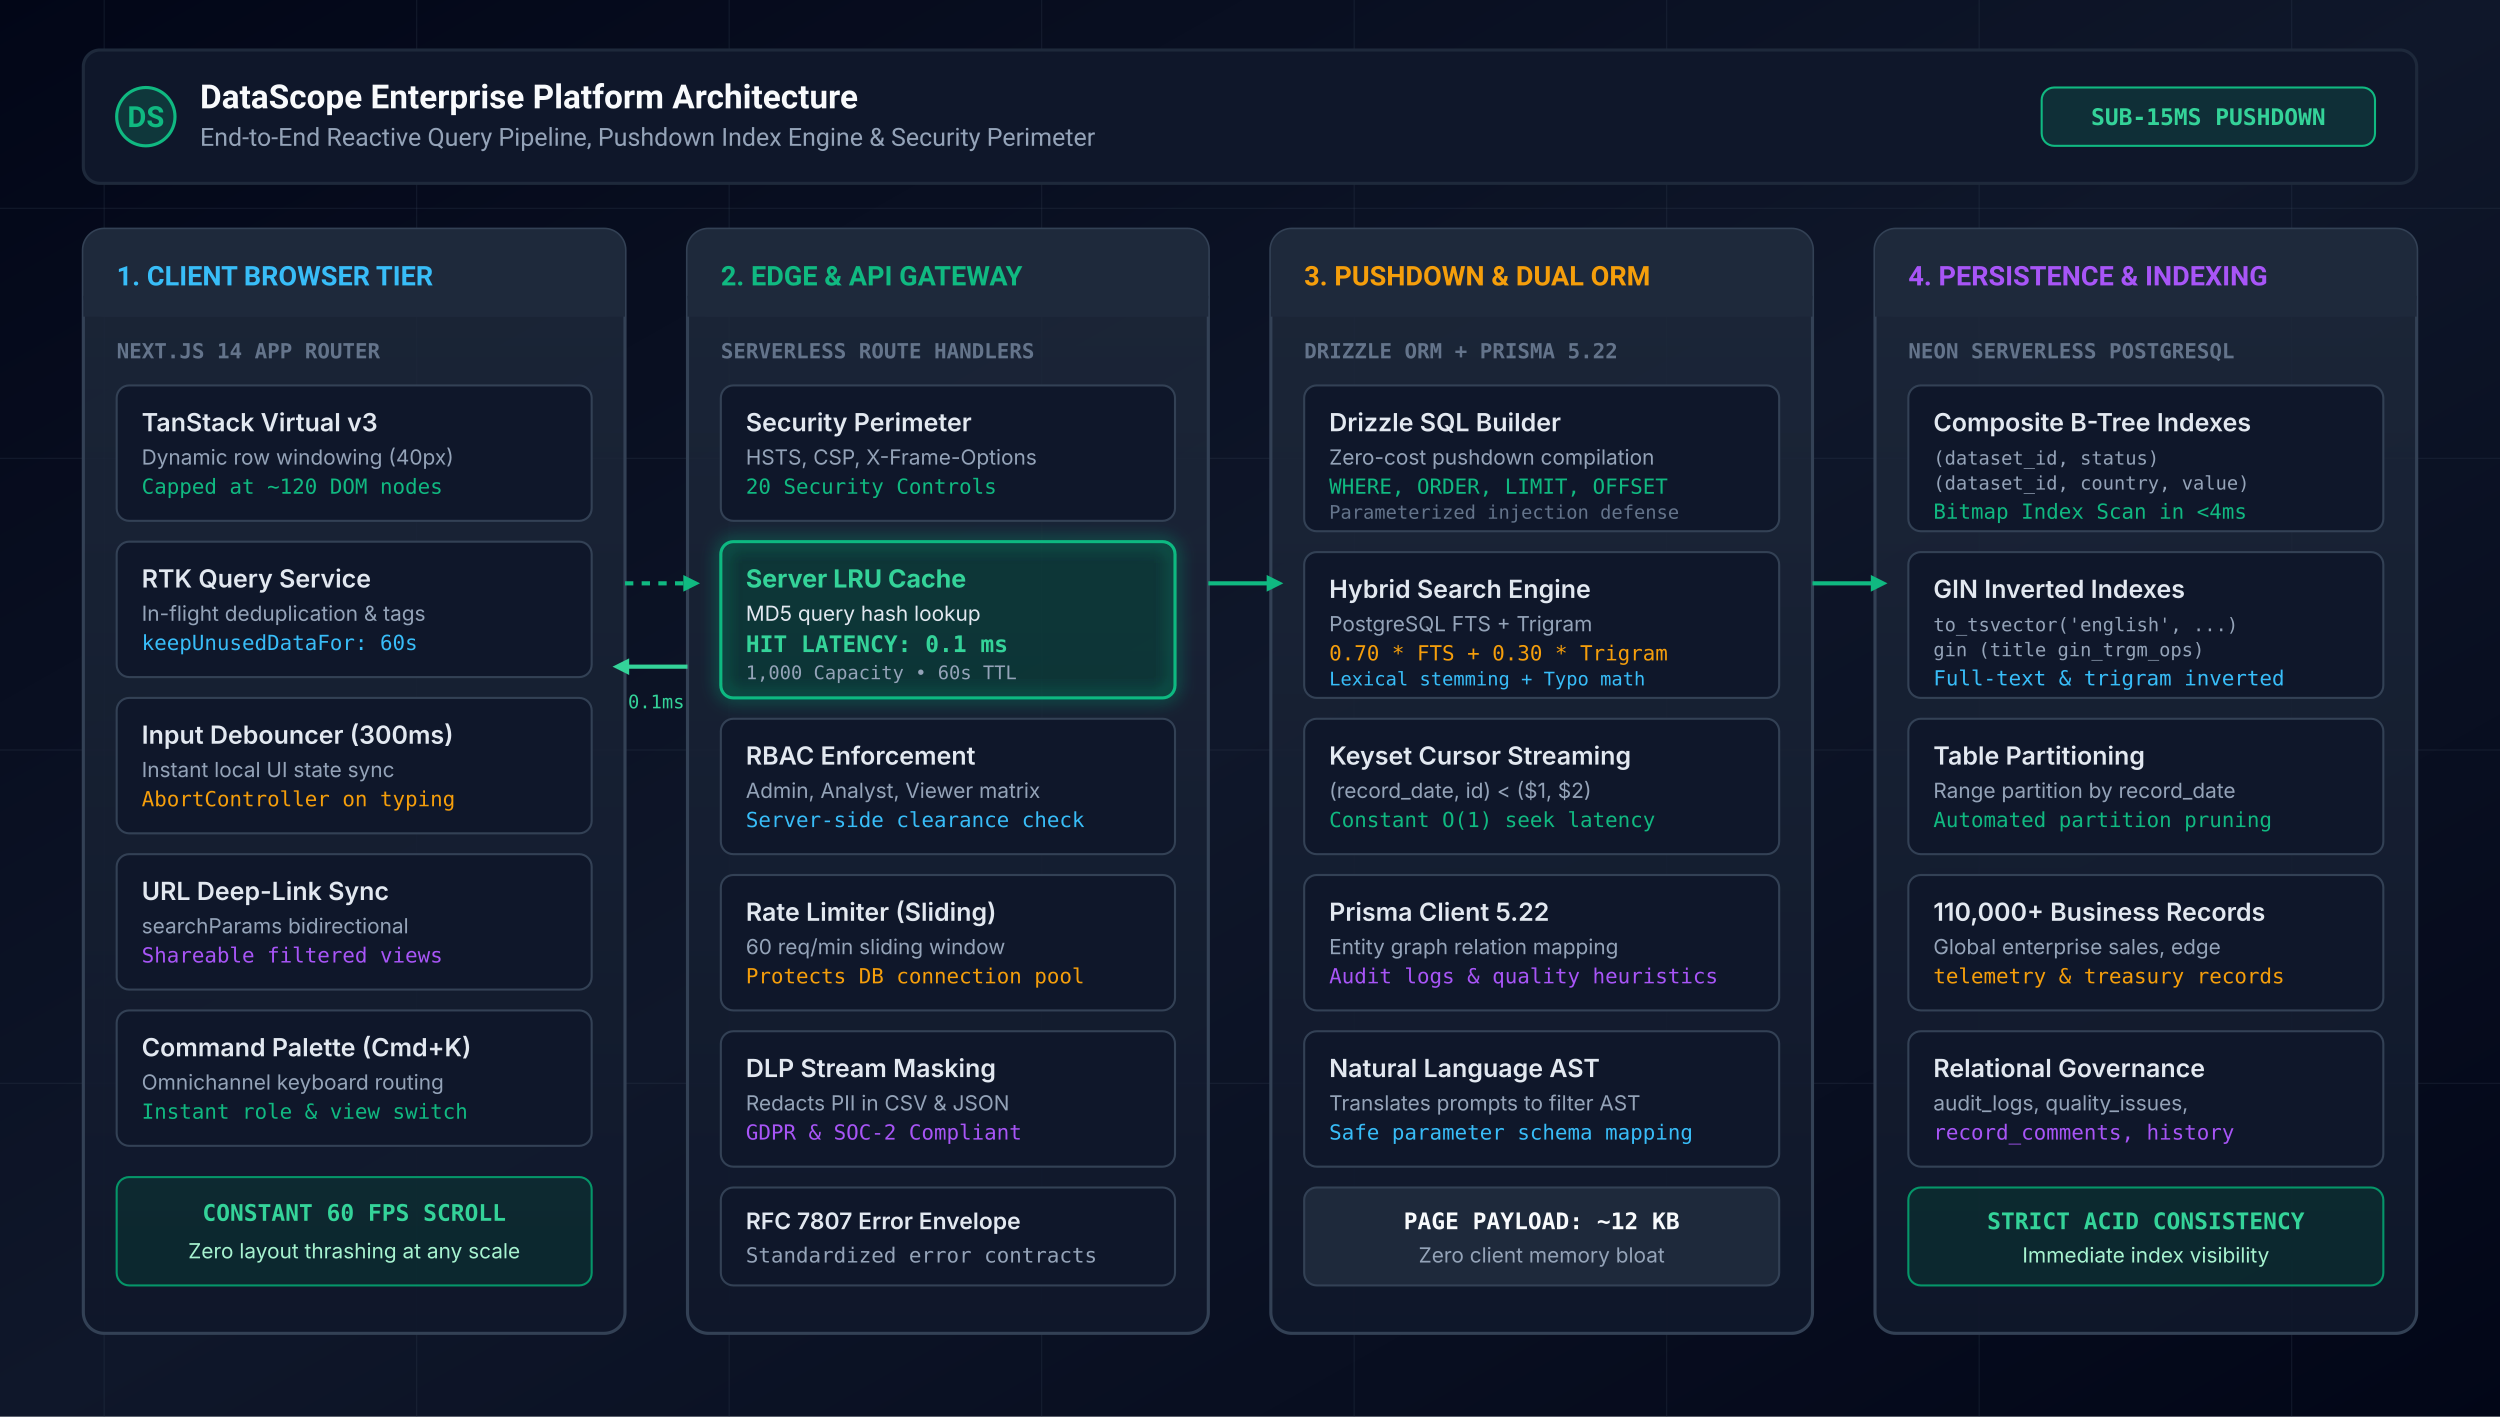
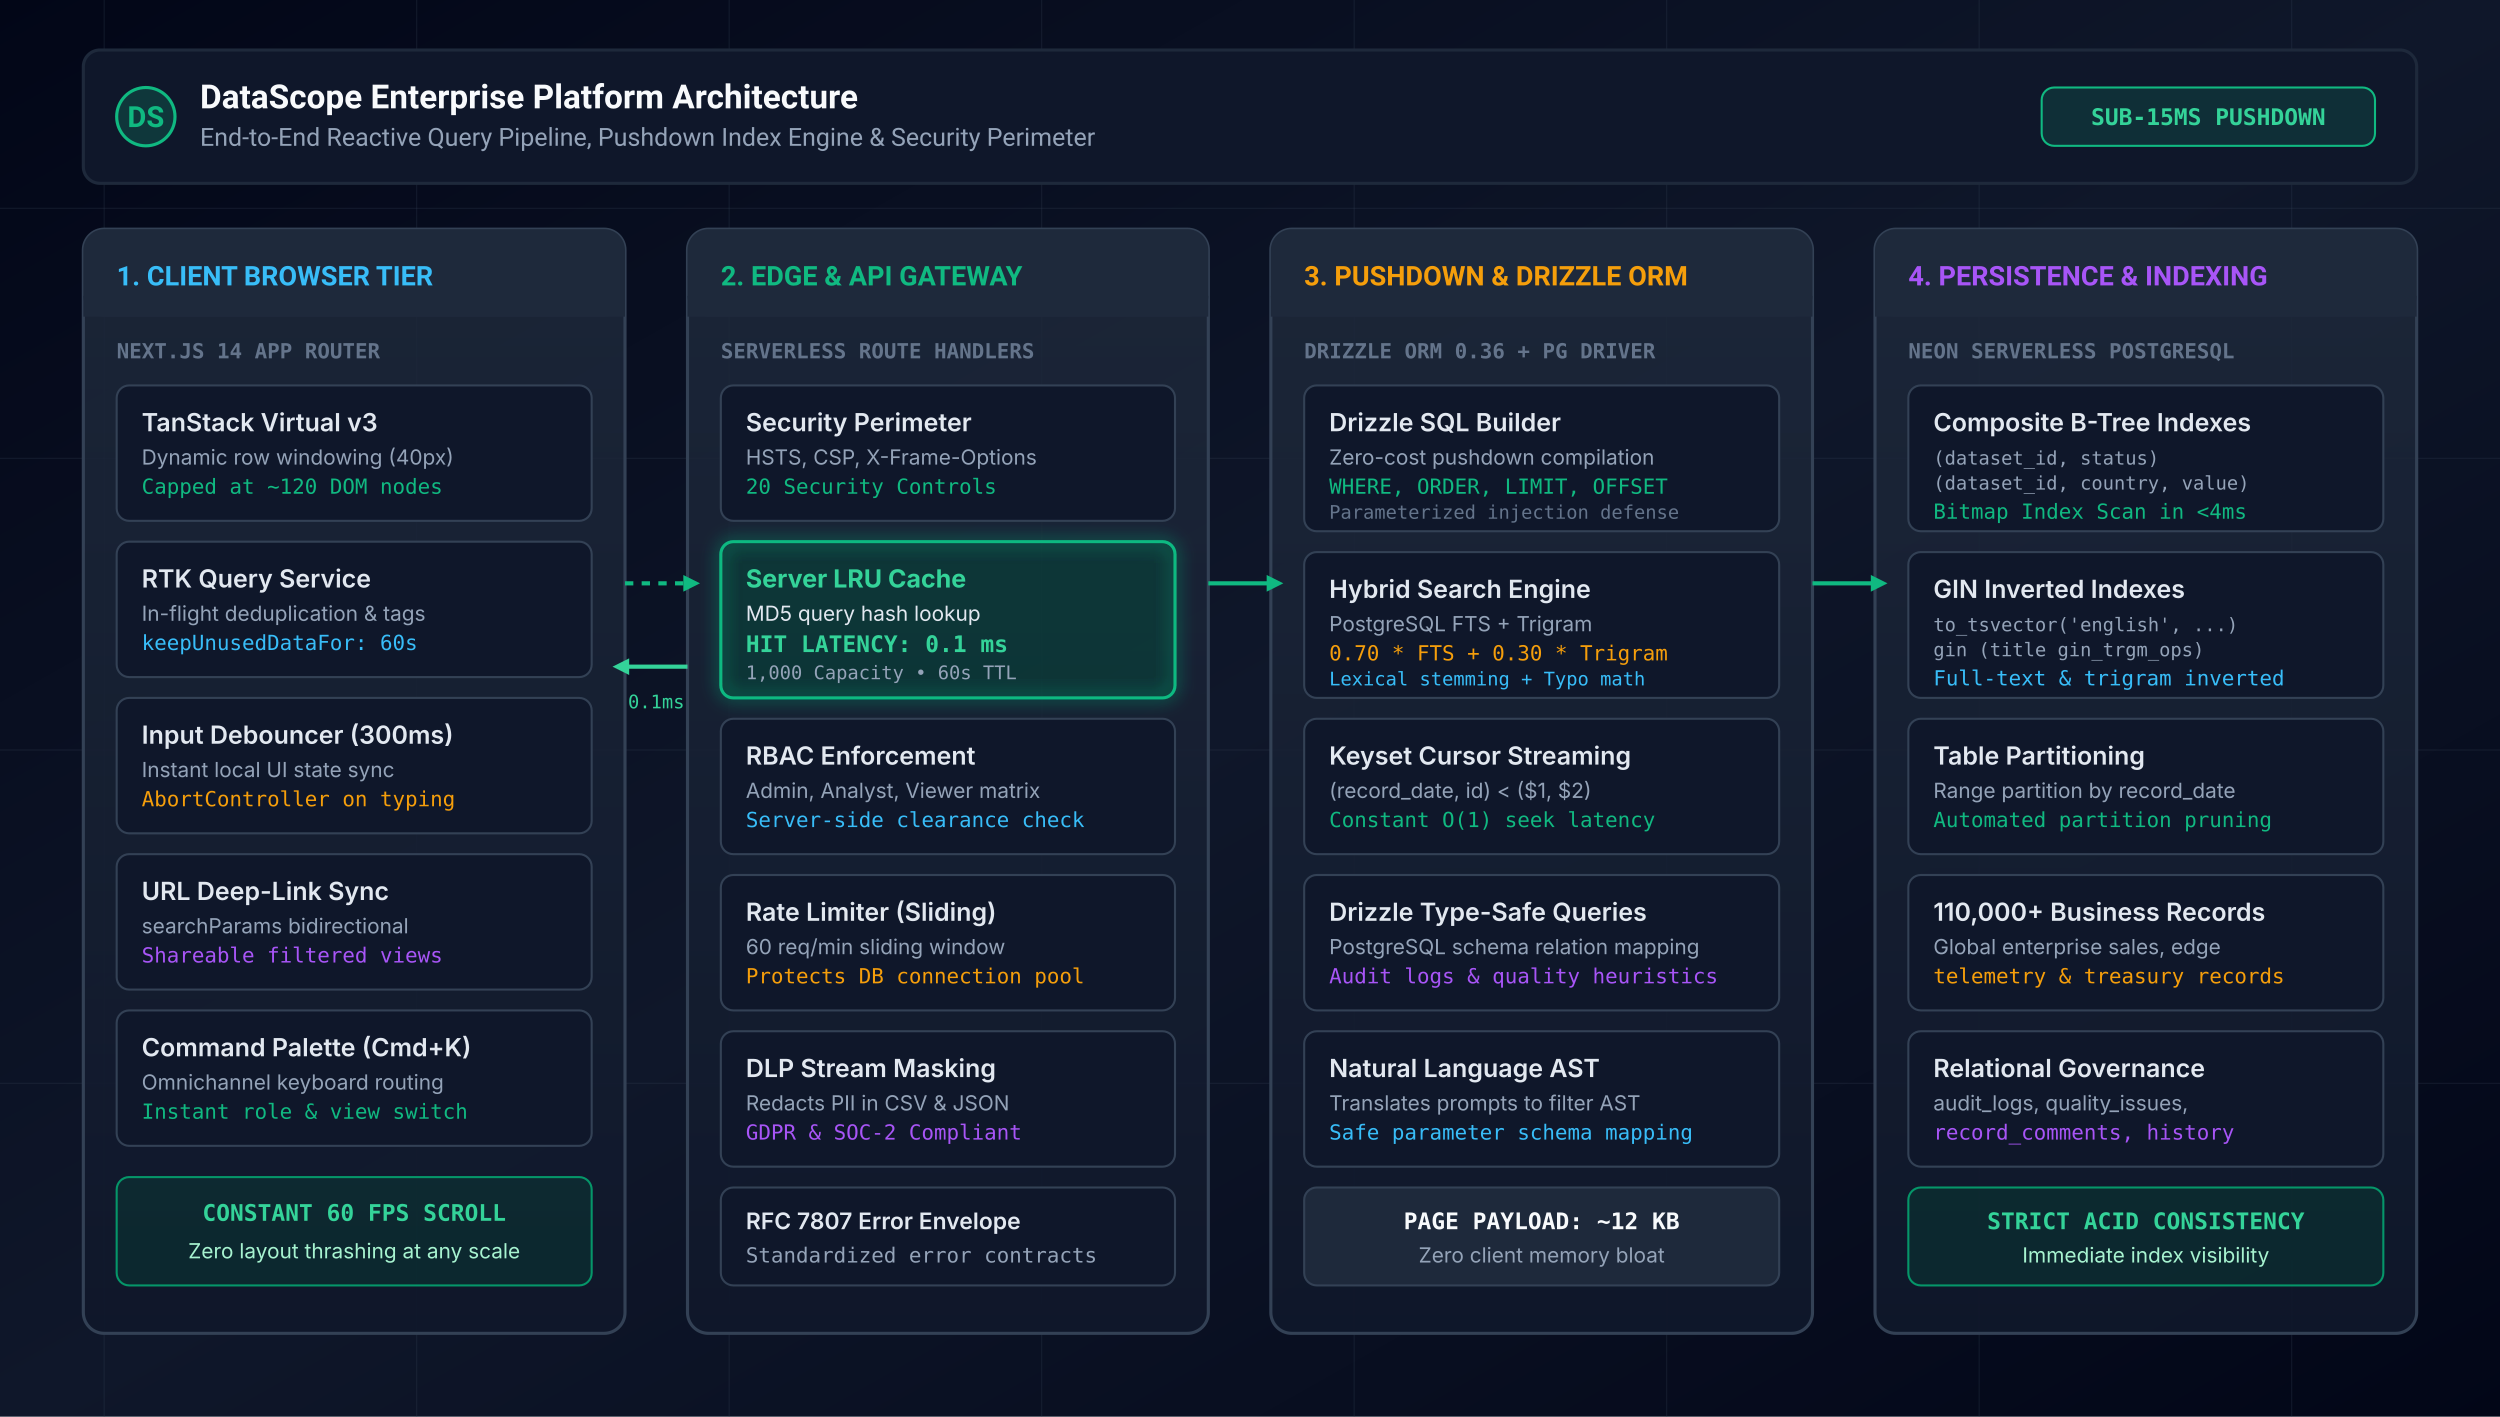
<svg xmlns="http://www.w3.org/2000/svg" viewBox="0 0 1200 680" width="100%" height="100%">
  <defs>
    <linearGradient id="bgGrad" x1="0%" y1="0%" x2="100%" y2="100%">
      <stop offset="0%" stop-color="#020617" />
      <stop offset="50%" stop-color="#0f172a" />
      <stop offset="100%" stop-color="#020617" />
    </linearGradient>
    <linearGradient id="cardGrad" x1="0%" y1="0%" x2="0%" y2="100%">
      <stop offset="0%" stop-color="#1e293b" stop-opacity="0.85" />
      <stop offset="100%" stop-color="#0f172a" stop-opacity="0.95" />
    </linearGradient>
    <linearGradient id="emeraldGrad" x1="0%" y1="0%" x2="100%" y2="0%">
      <stop offset="0%" stop-color="#059669" />
      <stop offset="100%" stop-color="#10b981" />
    </linearGradient>
    <linearGradient id="blueGrad" x1="0%" y1="0%" x2="100%" y2="0%">
      <stop offset="0%" stop-color="#2563eb" />
      <stop offset="100%" stop-color="#38bdf8" />
    </linearGradient>
    <linearGradient id="purpleGrad" x1="0%" y1="0%" x2="100%" y2="0%">
      <stop offset="0%" stop-color="#7c3aed" />
      <stop offset="100%" stop-color="#a855f7" />
    </linearGradient>
    <filter id="glowEmerald" x="-20%" y="-20%" width="140%" height="140%">
      <feGaussianBlur stdDeviation="4" result="blur" />
      <feComposite in="SourceGraphic" in2="blur" operator="over" />
    </filter>
  </defs>
  <rect width="1200" height="680" fill="url(#bgGrad)" />
  <g stroke="#334155" stroke-width="0.5" stroke-opacity="0.3">
    <line x1="50" y1="0" x2="50" y2="680" />
    <line x1="200" y1="0" x2="200" y2="680" />
    <line x1="350" y1="0" x2="350" y2="680" />
    <line x1="500" y1="0" x2="500" y2="680" />
    <line x1="650" y1="0" x2="650" y2="680" />
    <line x1="800" y1="0" x2="800" y2="680" />
    <line x1="950" y1="0" x2="950" y2="680" />
    <line x1="1100" y1="0" x2="1100" y2="680" />
    <line x1="0" y1="100" x2="1200" y2="100" />
    <line x1="0" y1="220" x2="1200" y2="220" />
    <line x1="0" y1="360" x2="1200" y2="360" />
    <line x1="0" y1="520" x2="1200" y2="520" />
  </g>
  <rect x="40" y="24" width="1120" height="64" rx="8" fill="#0f172a" stroke="#1e293b" stroke-width="1.5" />
  <circle cx="70" cy="56" r="14" fill="#10b981" fill-opacity="0.2" stroke="#10b981" stroke-width="1.5" />
  <text x="70" y="61" fill="#10b981" font-family="-apple-system, BlinkMacSystemFont, 'Segoe UI', Roboto, sans-serif" font-size="14" font-weight="bold" text-anchor="middle">DS</text>
  <text x="96" y="52" fill="#f8fafc" font-family="-apple-system, BlinkMacSystemFont, 'Segoe UI', Roboto, sans-serif" font-size="16" font-weight="700">DataScope Enterprise Platform Architecture</text>
  <text x="96" y="70" fill="#94a3b8" font-family="-apple-system, BlinkMacSystemFont, 'Segoe UI', Roboto, sans-serif" font-size="12">End-to-End Reactive Query Pipeline, Pushdown Index Engine &amp; Security Perimeter</text>
  <rect x="980" y="42" width="160" height="28" rx="6" fill="#10b981" fill-opacity="0.15" stroke="#10b981" stroke-width="1" />
  <text x="1060" y="60" fill="#34d399" font-family="monospace" font-size="11" font-weight="600" text-anchor="middle">SUB-15MS PUSHDOWN</text>
  <rect x="40" y="110" width="260" height="530" rx="10" fill="url(#cardGrad)" stroke="#334155" stroke-width="1.5" />
  <rect x="40" y="110" width="260" height="42" rx="10" fill="#1e293b" />
  <rect x="40" y="142" width="260" height="10" fill="#1e293b" />
  <text x="56" y="137" fill="#38bdf8" font-family="-apple-system, BlinkMacSystemFont, 'Segoe UI', Roboto, sans-serif" font-size="13" font-weight="bold">1. CLIENT BROWSER TIER</text>
  <text x="56" y="172" fill="#64748b" font-family="monospace" font-size="10" font-weight="600">NEXT.JS 14 APP ROUTER</text>
  <g transform="translate(56, 185)">
    <rect width="228" height="65" rx="6" fill="#0f172a" stroke="#334155" stroke-width="1" />
    <text x="12" y="22" fill="#e2e8f0" font-family="-apple-system, BlinkMacSystemFont, sans-serif" font-size="12" font-weight="600">TanStack Virtual v3</text>
    <text x="12" y="38" fill="#94a3b8" font-family="-apple-system, BlinkMacSystemFont, sans-serif" font-size="10">Dynamic row windowing (40px)</text>
    <text x="12" y="52" fill="#10b981" font-family="monospace" font-size="10">Capped at ~120 DOM nodes</text>
    <rect y="75" width="228" height="65" rx="6" fill="#0f172a" stroke="#334155" stroke-width="1" />
    <text x="12" y="97" fill="#e2e8f0" font-family="-apple-system, BlinkMacSystemFont, sans-serif" font-size="12" font-weight="600">RTK Query Service</text>
    <text x="12" y="113" fill="#94a3b8" font-family="-apple-system, BlinkMacSystemFont, sans-serif" font-size="10">In-flight deduplication &amp; tags</text>
    <text x="12" y="127" fill="#38bdf8" font-family="monospace" font-size="10">keepUnusedDataFor: 60s</text>
    <rect y="150" width="228" height="65" rx="6" fill="#0f172a" stroke="#334155" stroke-width="1" />
    <text x="12" y="172" fill="#e2e8f0" font-family="-apple-system, BlinkMacSystemFont, sans-serif" font-size="12" font-weight="600">Input Debouncer (300ms)</text>
    <text x="12" y="188" fill="#94a3b8" font-family="-apple-system, BlinkMacSystemFont, sans-serif" font-size="10">Instant local UI state sync</text>
    <text x="12" y="202" fill="#f59e0b" font-family="monospace" font-size="10">AbortController on typing</text>
    <rect y="225" width="228" height="65" rx="6" fill="#0f172a" stroke="#334155" stroke-width="1" />
    <text x="12" y="247" fill="#e2e8f0" font-family="-apple-system, BlinkMacSystemFont, sans-serif" font-size="12" font-weight="600">URL Deep-Link Sync</text>
    <text x="12" y="263" fill="#94a3b8" font-family="-apple-system, BlinkMacSystemFont, sans-serif" font-size="10">searchParams bidirectional</text>
    <text x="12" y="277" fill="#a855f7" font-family="monospace" font-size="10">Shareable filtered views</text>
    <rect y="300" width="228" height="65" rx="6" fill="#0f172a" stroke="#334155" stroke-width="1" />
    <text x="12" y="322" fill="#e2e8f0" font-family="-apple-system, BlinkMacSystemFont, sans-serif" font-size="12" font-weight="600">Command Palette (Cmd+K)</text>
    <text x="12" y="338" fill="#94a3b8" font-family="-apple-system, BlinkMacSystemFont, sans-serif" font-size="10">Omnichannel keyboard routing</text>
    <text x="12" y="352" fill="#10b981" font-family="monospace" font-size="10">Instant role &amp; view switch</text>
    <rect y="380" width="228" height="52" rx="6" fill="#064e3b" fill-opacity="0.3" stroke="#059669" stroke-width="1" />
    <text x="114" y="401" fill="#34d399" font-family="monospace" font-size="11" font-weight="bold" text-anchor="middle">CONSTANT 60 FPS SCROLL</text>
    <text x="114" y="419" fill="#a7f3d0" font-family="-apple-system, BlinkMacSystemFont, sans-serif" font-size="10" text-anchor="middle">Zero layout thrashing at any scale</text>
  </g>
  <rect x="330" y="110" width="250" height="530" rx="10" fill="url(#cardGrad)" stroke="#334155" stroke-width="1.5" />
  <rect x="330" y="110" width="250" height="42" rx="10" fill="#1e293b" />
  <rect x="330" y="142" width="250" height="10" fill="#1e293b" />
  <text x="346" y="137" fill="#10b981" font-family="-apple-system, BlinkMacSystemFont, 'Segoe UI', Roboto, sans-serif" font-size="13" font-weight="bold">2. EDGE &amp; API GATEWAY</text>
  <text x="346" y="172" fill="#64748b" font-family="monospace" font-size="10" font-weight="600">SERVERLESS ROUTE HANDLERS</text>
  <g transform="translate(346, 185)">
    <rect width="218" height="65" rx="6" fill="#0f172a" stroke="#334155" stroke-width="1" />
    <text x="12" y="22" fill="#e2e8f0" font-family="-apple-system, BlinkMacSystemFont, sans-serif" font-size="12" font-weight="600">Security Perimeter</text>
    <text x="12" y="38" fill="#94a3b8" font-family="-apple-system, BlinkMacSystemFont, sans-serif" font-size="10">HSTS, CSP, X-Frame-Options</text>
    <text x="12" y="52" fill="#10b981" font-family="monospace" font-size="10">20 Security Controls</text>
    <rect y="75" width="218" height="75" rx="6" fill="#064e3b" fill-opacity="0.25" stroke="#10b981" stroke-width="1.5" filter="url(#glowEmerald)" />
    <text x="12" y="97" fill="#34d399" font-family="-apple-system, BlinkMacSystemFont, sans-serif" font-size="12" font-weight="bold">Server LRU Cache</text>
    <text x="12" y="113" fill="#e2e8f0" font-family="-apple-system, BlinkMacSystemFont, sans-serif" font-size="10">MD5 query hash lookup</text>
    <text x="12" y="128" fill="#34d399" font-family="monospace" font-size="11" font-weight="bold">HIT LATENCY: 0.1 ms</text>
    <text x="12" y="141" fill="#94a3b8" font-family="monospace" font-size="9">1,000 Capacity • 60s TTL</text>
    <rect y="160" width="218" height="65" rx="6" fill="#0f172a" stroke="#334155" stroke-width="1" />
    <text x="12" y="182" fill="#e2e8f0" font-family="-apple-system, BlinkMacSystemFont, sans-serif" font-size="12" font-weight="600">RBAC Enforcement</text>
    <text x="12" y="198" fill="#94a3b8" font-family="-apple-system, BlinkMacSystemFont, sans-serif" font-size="10">Admin, Analyst, Viewer matrix</text>
    <text x="12" y="212" fill="#38bdf8" font-family="monospace" font-size="10">Server-side clearance check</text>
    <rect y="235" width="218" height="65" rx="6" fill="#0f172a" stroke="#334155" stroke-width="1" />
    <text x="12" y="257" fill="#e2e8f0" font-family="-apple-system, BlinkMacSystemFont, sans-serif" font-size="12" font-weight="600">Rate Limiter (Sliding)</text>
    <text x="12" y="273" fill="#94a3b8" font-family="-apple-system, BlinkMacSystemFont, sans-serif" font-size="10">60 req/min sliding window</text>
    <text x="12" y="287" fill="#f59e0b" font-family="monospace" font-size="10">Protects DB connection pool</text>
    <rect y="310" width="218" height="65" rx="6" fill="#0f172a" stroke="#334155" stroke-width="1" />
    <text x="12" y="332" fill="#e2e8f0" font-family="-apple-system, BlinkMacSystemFont, sans-serif" font-size="12" font-weight="600">DLP Stream Masking</text>
    <text x="12" y="348" fill="#94a3b8" font-family="-apple-system, BlinkMacSystemFont, sans-serif" font-size="10">Redacts PII in CSV &amp; JSON</text>
    <text x="12" y="362" fill="#a855f7" font-family="monospace" font-size="10">GDPR &amp; SOC-2 Compliant</text>
    <rect y="385" width="218" height="47" rx="6" fill="#0f172a" stroke="#334155" stroke-width="1" />
    <text x="12" y="405" fill="#e2e8f0" font-family="-apple-system, BlinkMacSystemFont, sans-serif" font-size="11" font-weight="600">RFC 7807 Error Envelope</text>
    <text x="12" y="421" fill="#94a3b8" font-family="monospace" font-size="10">Standardized error contracts</text>
  </g>
  <rect x="610" y="110" width="260" height="530" rx="10" fill="url(#cardGrad)" stroke="#334155" stroke-width="1.5" />
  <rect x="610" y="110" width="260" height="42" rx="10" fill="#1e293b" />
  <rect x="610" y="142" width="260" height="10" fill="#1e293b" />
-   <text x="626" y="137" fill="#f59e0b" font-family="-apple-system, BlinkMacSystemFont, 'Segoe UI', Roboto, sans-serif" font-size="13" font-weight="bold">3. PUSHDOWN &amp; DUAL ORM</text>
-   <text x="626" y="172" fill="#64748b" font-family="monospace" font-size="10" font-weight="600">DRIZZLE ORM + PRISMA 5.22</text>
+   <text x="626" y="137" fill="#f59e0b" font-family="-apple-system, BlinkMacSystemFont, 'Segoe UI', Roboto, sans-serif" font-size="13" font-weight="bold">3. PUSHDOWN &amp; DRIZZLE ORM</text>
+   <text x="626" y="172" fill="#64748b" font-family="monospace" font-size="10" font-weight="600">DRIZZLE ORM 0.36 + PG DRIVER</text>
  <g transform="translate(626, 185)">
    <rect width="228" height="70" rx="6" fill="#0f172a" stroke="#334155" stroke-width="1" />
    <text x="12" y="22" fill="#e2e8f0" font-family="-apple-system, BlinkMacSystemFont, sans-serif" font-size="12" font-weight="600">Drizzle SQL Builder</text>
    <text x="12" y="38" fill="#94a3b8" font-family="-apple-system, BlinkMacSystemFont, sans-serif" font-size="10">Zero-cost pushdown compilation</text>
    <text x="12" y="52" fill="#10b981" font-family="monospace" font-size="10">WHERE, ORDER, LIMIT, OFFSET</text>
    <text x="12" y="64" fill="#64748b" font-family="monospace" font-size="9">Parameterized injection defense</text>
    <rect y="80" width="228" height="70" rx="6" fill="#0f172a" stroke="#334155" stroke-width="1" />
    <text x="12" y="102" fill="#e2e8f0" font-family="-apple-system, BlinkMacSystemFont, sans-serif" font-size="12" font-weight="600">Hybrid Search Engine</text>
    <text x="12" y="118" fill="#94a3b8" font-family="-apple-system, BlinkMacSystemFont, sans-serif" font-size="10">PostgreSQL FTS + Trigram</text>
    <text x="12" y="132" fill="#f59e0b" font-family="monospace" font-size="10">0.70 * FTS + 0.30 * Trigram</text>
    <text x="12" y="144" fill="#38bdf8" font-family="monospace" font-size="9">Lexical stemming + Typo math</text>
    <rect y="160" width="228" height="65" rx="6" fill="#0f172a" stroke="#334155" stroke-width="1" />
    <text x="12" y="182" fill="#e2e8f0" font-family="-apple-system, BlinkMacSystemFont, sans-serif" font-size="12" font-weight="600">Keyset Cursor Streaming</text>
    <text x="12" y="198" fill="#94a3b8" font-family="-apple-system, BlinkMacSystemFont, sans-serif" font-size="10">(record_date, id) &lt; ($1, $2)</text>
    <text x="12" y="212" fill="#10b981" font-family="monospace" font-size="10">Constant O(1) seek latency</text>
    <rect y="235" width="228" height="65" rx="6" fill="#0f172a" stroke="#334155" stroke-width="1" />
-     <text x="12" y="257" fill="#e2e8f0" font-family="-apple-system, BlinkMacSystemFont, sans-serif" font-size="12" font-weight="600">Prisma Client 5.22</text>
-     <text x="12" y="273" fill="#94a3b8" font-family="-apple-system, BlinkMacSystemFont, sans-serif" font-size="10">Entity graph relation mapping</text>
+     <text x="12" y="257" fill="#e2e8f0" font-family="-apple-system, BlinkMacSystemFont, sans-serif" font-size="12" font-weight="600">Drizzle Type-Safe Queries</text>
+     <text x="12" y="273" fill="#94a3b8" font-family="-apple-system, BlinkMacSystemFont, sans-serif" font-size="10">PostgreSQL schema relation mapping</text>
    <text x="12" y="287" fill="#a855f7" font-family="monospace" font-size="10">Audit logs &amp; quality heuristics</text>
    <rect y="310" width="228" height="65" rx="6" fill="#0f172a" stroke="#334155" stroke-width="1" />
    <text x="12" y="332" fill="#e2e8f0" font-family="-apple-system, BlinkMacSystemFont, sans-serif" font-size="12" font-weight="600">Natural Language AST</text>
    <text x="12" y="348" fill="#94a3b8" font-family="-apple-system, BlinkMacSystemFont, sans-serif" font-size="10">Translates prompts to filter AST</text>
    <text x="12" y="362" fill="#38bdf8" font-family="monospace" font-size="10">Safe parameter schema mapping</text>
    <rect y="385" width="228" height="47" rx="6" fill="#1e293b" stroke="#334155" stroke-width="1" />
    <text x="114" y="405" fill="#f8fafc" font-family="monospace" font-size="11" font-weight="bold" text-anchor="middle">PAGE PAYLOAD: ~12 KB</text>
    <text x="114" y="421" fill="#94a3b8" font-family="-apple-system, BlinkMacSystemFont, sans-serif" font-size="10" text-anchor="middle">Zero client memory bloat</text>
  </g>
  <rect x="900" y="110" width="260" height="530" rx="10" fill="url(#cardGrad)" stroke="#334155" stroke-width="1.5" />
  <rect x="900" y="110" width="260" height="42" rx="10" fill="#1e293b" />
  <rect x="900" y="142" width="260" height="10" fill="#1e293b" />
  <text x="916" y="137" fill="#a855f7" font-family="-apple-system, BlinkMacSystemFont, 'Segoe UI', Roboto, sans-serif" font-size="13" font-weight="bold">4. PERSISTENCE &amp; INDEXING</text>
  <text x="916" y="172" fill="#64748b" font-family="monospace" font-size="10" font-weight="600">NEON SERVERLESS POSTGRESQL</text>
  <g transform="translate(916, 185)">
    <rect width="228" height="70" rx="6" fill="#0f172a" stroke="#334155" stroke-width="1" />
    <text x="12" y="22" fill="#e2e8f0" font-family="-apple-system, BlinkMacSystemFont, sans-serif" font-size="12" font-weight="600">Composite B-Tree Indexes</text>
    <text x="12" y="38" fill="#94a3b8" font-family="monospace" font-size="9">(dataset_id, status)</text>
    <text x="12" y="50" fill="#94a3b8" font-family="monospace" font-size="9">(dataset_id, country, value)</text>
    <text x="12" y="64" fill="#10b981" font-family="monospace" font-size="10">Bitmap Index Scan in &lt;4ms</text>
    <rect y="80" width="228" height="70" rx="6" fill="#0f172a" stroke="#334155" stroke-width="1" />
    <text x="12" y="102" fill="#e2e8f0" font-family="-apple-system, BlinkMacSystemFont, sans-serif" font-size="12" font-weight="600">GIN Inverted Indexes</text>
    <text x="12" y="118" fill="#94a3b8" font-family="monospace" font-size="9">to_tsvector('english', ...)</text>
    <text x="12" y="130" fill="#94a3b8" font-family="monospace" font-size="9">gin (title gin_trgm_ops)</text>
    <text x="12" y="144" fill="#38bdf8" font-family="monospace" font-size="10">Full-text &amp; trigram inverted</text>
    <rect y="160" width="228" height="65" rx="6" fill="#0f172a" stroke="#334155" stroke-width="1" />
    <text x="12" y="182" fill="#e2e8f0" font-family="-apple-system, BlinkMacSystemFont, sans-serif" font-size="12" font-weight="600">Table Partitioning</text>
    <text x="12" y="198" fill="#94a3b8" font-family="-apple-system, BlinkMacSystemFont, sans-serif" font-size="10">Range partition by record_date</text>
    <text x="12" y="212" fill="#10b981" font-family="monospace" font-size="10">Automated partition pruning</text>
    <rect y="235" width="228" height="65" rx="6" fill="#0f172a" stroke="#334155" stroke-width="1" />
    <text x="12" y="257" fill="#e2e8f0" font-family="-apple-system, BlinkMacSystemFont, sans-serif" font-size="12" font-weight="600">110,000+ Business Records</text>
    <text x="12" y="273" fill="#94a3b8" font-family="-apple-system, BlinkMacSystemFont, sans-serif" font-size="10">Global enterprise sales, edge</text>
    <text x="12" y="287" fill="#f59e0b" font-family="monospace" font-size="10">telemetry &amp; treasury records</text>
    <rect y="310" width="228" height="65" rx="6" fill="#0f172a" stroke="#334155" stroke-width="1" />
    <text x="12" y="332" fill="#e2e8f0" font-family="-apple-system, BlinkMacSystemFont, sans-serif" font-size="12" font-weight="600">Relational Governance</text>
    <text x="12" y="348" fill="#94a3b8" font-family="-apple-system, BlinkMacSystemFont, sans-serif" font-size="10">audit_logs, quality_issues,</text>
    <text x="12" y="362" fill="#a855f7" font-family="monospace" font-size="10">record_comments, history</text>
    <rect y="385" width="228" height="47" rx="6" fill="#064e3b" fill-opacity="0.3" stroke="#059669" stroke-width="1" />
    <text x="114" y="405" fill="#34d399" font-family="monospace" font-size="11" font-weight="bold" text-anchor="middle">STRICT ACID CONSISTENCY</text>
    <text x="114" y="421" fill="#a7f3d0" font-family="-apple-system, BlinkMacSystemFont, sans-serif" font-size="10" text-anchor="middle">Immediate index visibility</text>
  </g>
  <path d="M 300 280 L 330 280" stroke="#10b981" stroke-width="2" stroke-dasharray="4,4" />
  <polygon points="328,276 336,280 328,284" fill="#10b981" />
  <path d="M 580 280 L 610 280" stroke="#10b981" stroke-width="2" />
  <polygon points="608,276 616,280 608,284" fill="#10b981" />
  <path d="M 870 280 L 900 280" stroke="#10b981" stroke-width="2" />
  <polygon points="898,276 906,280 898,284" fill="#10b981" />
  <path d="M 330 320 L 300 320" stroke="#34d399" stroke-width="2" />
  <polygon points="302,316 294,320 302,324" fill="#34d399" />
  <text x="315" y="340" fill="#34d399" font-family="monospace" font-size="9" text-anchor="middle">0.1ms</text>
</svg>
